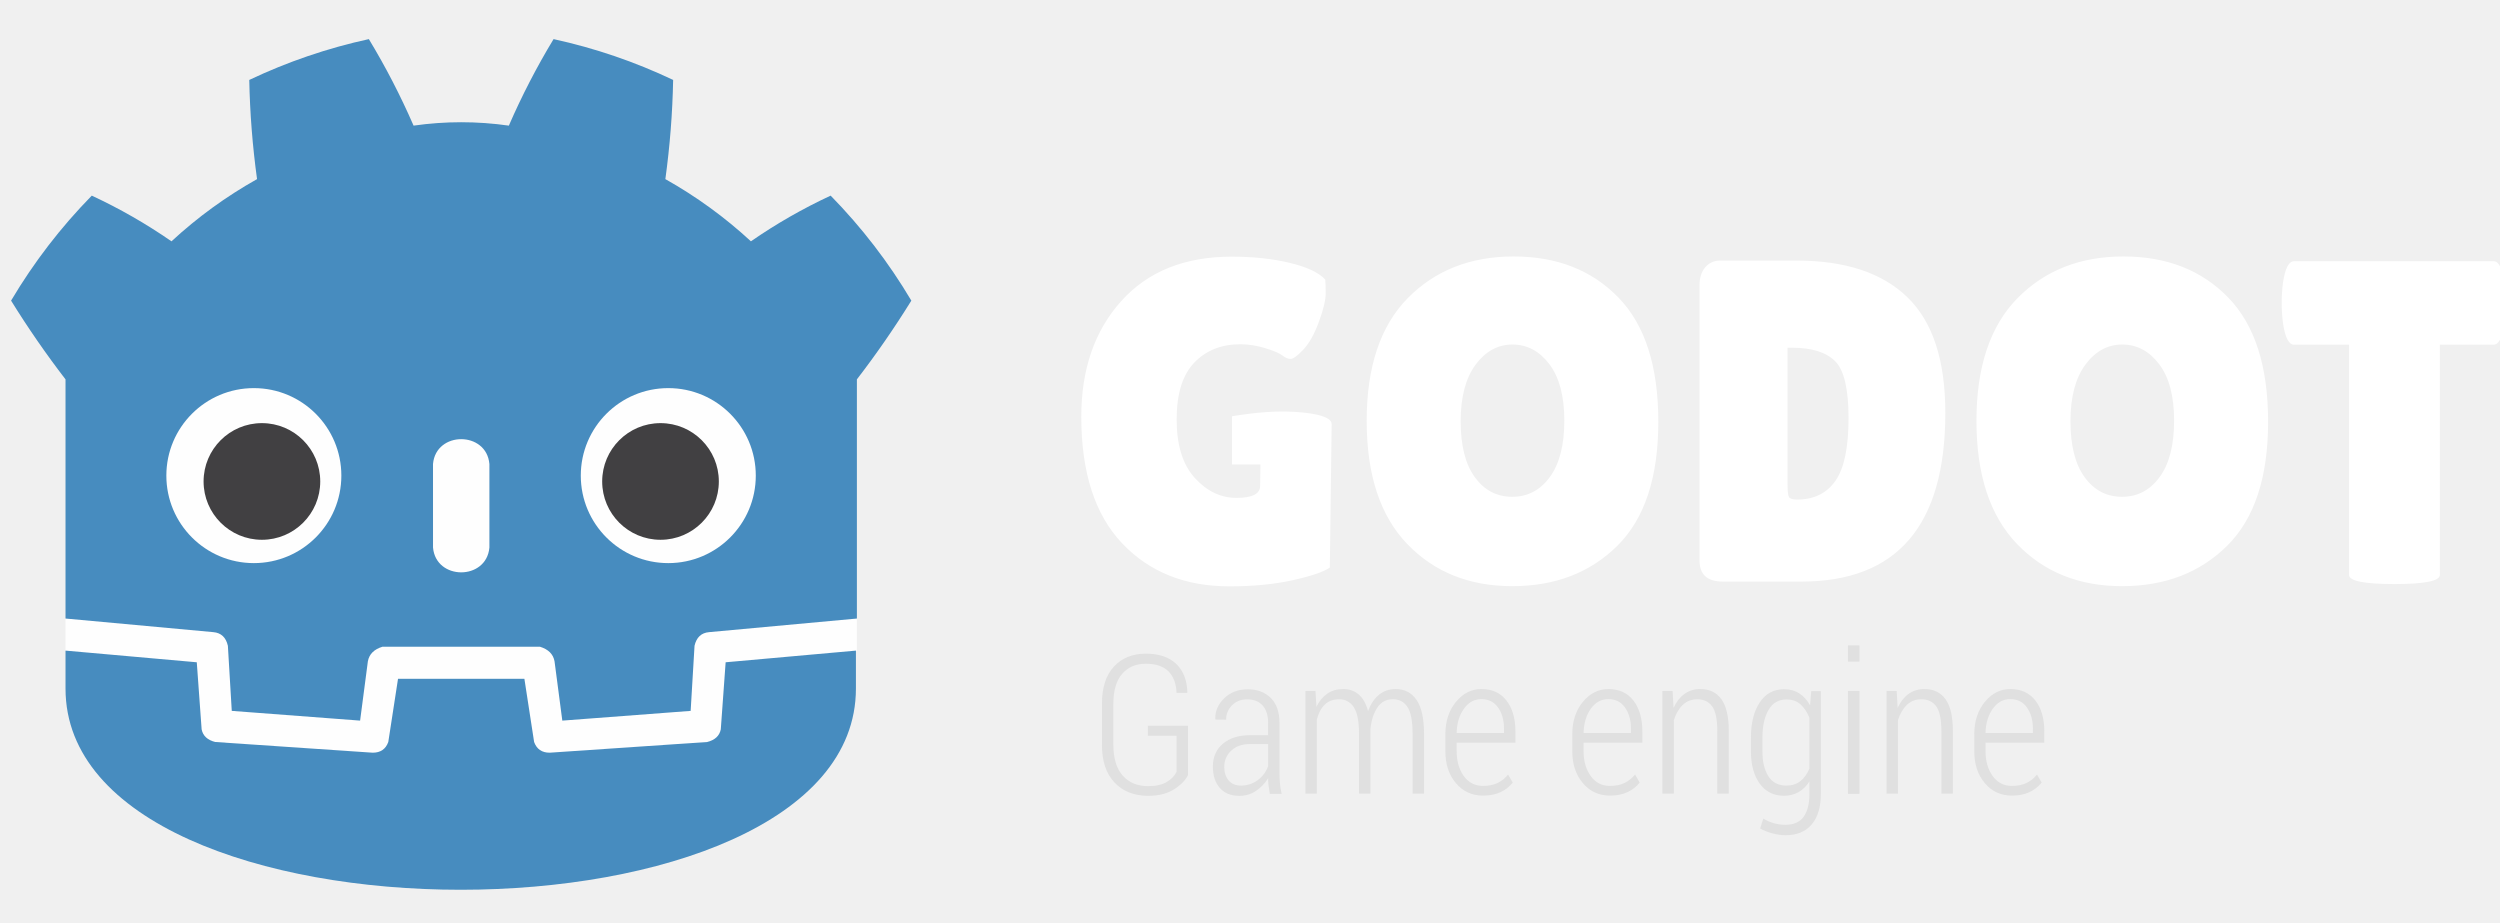
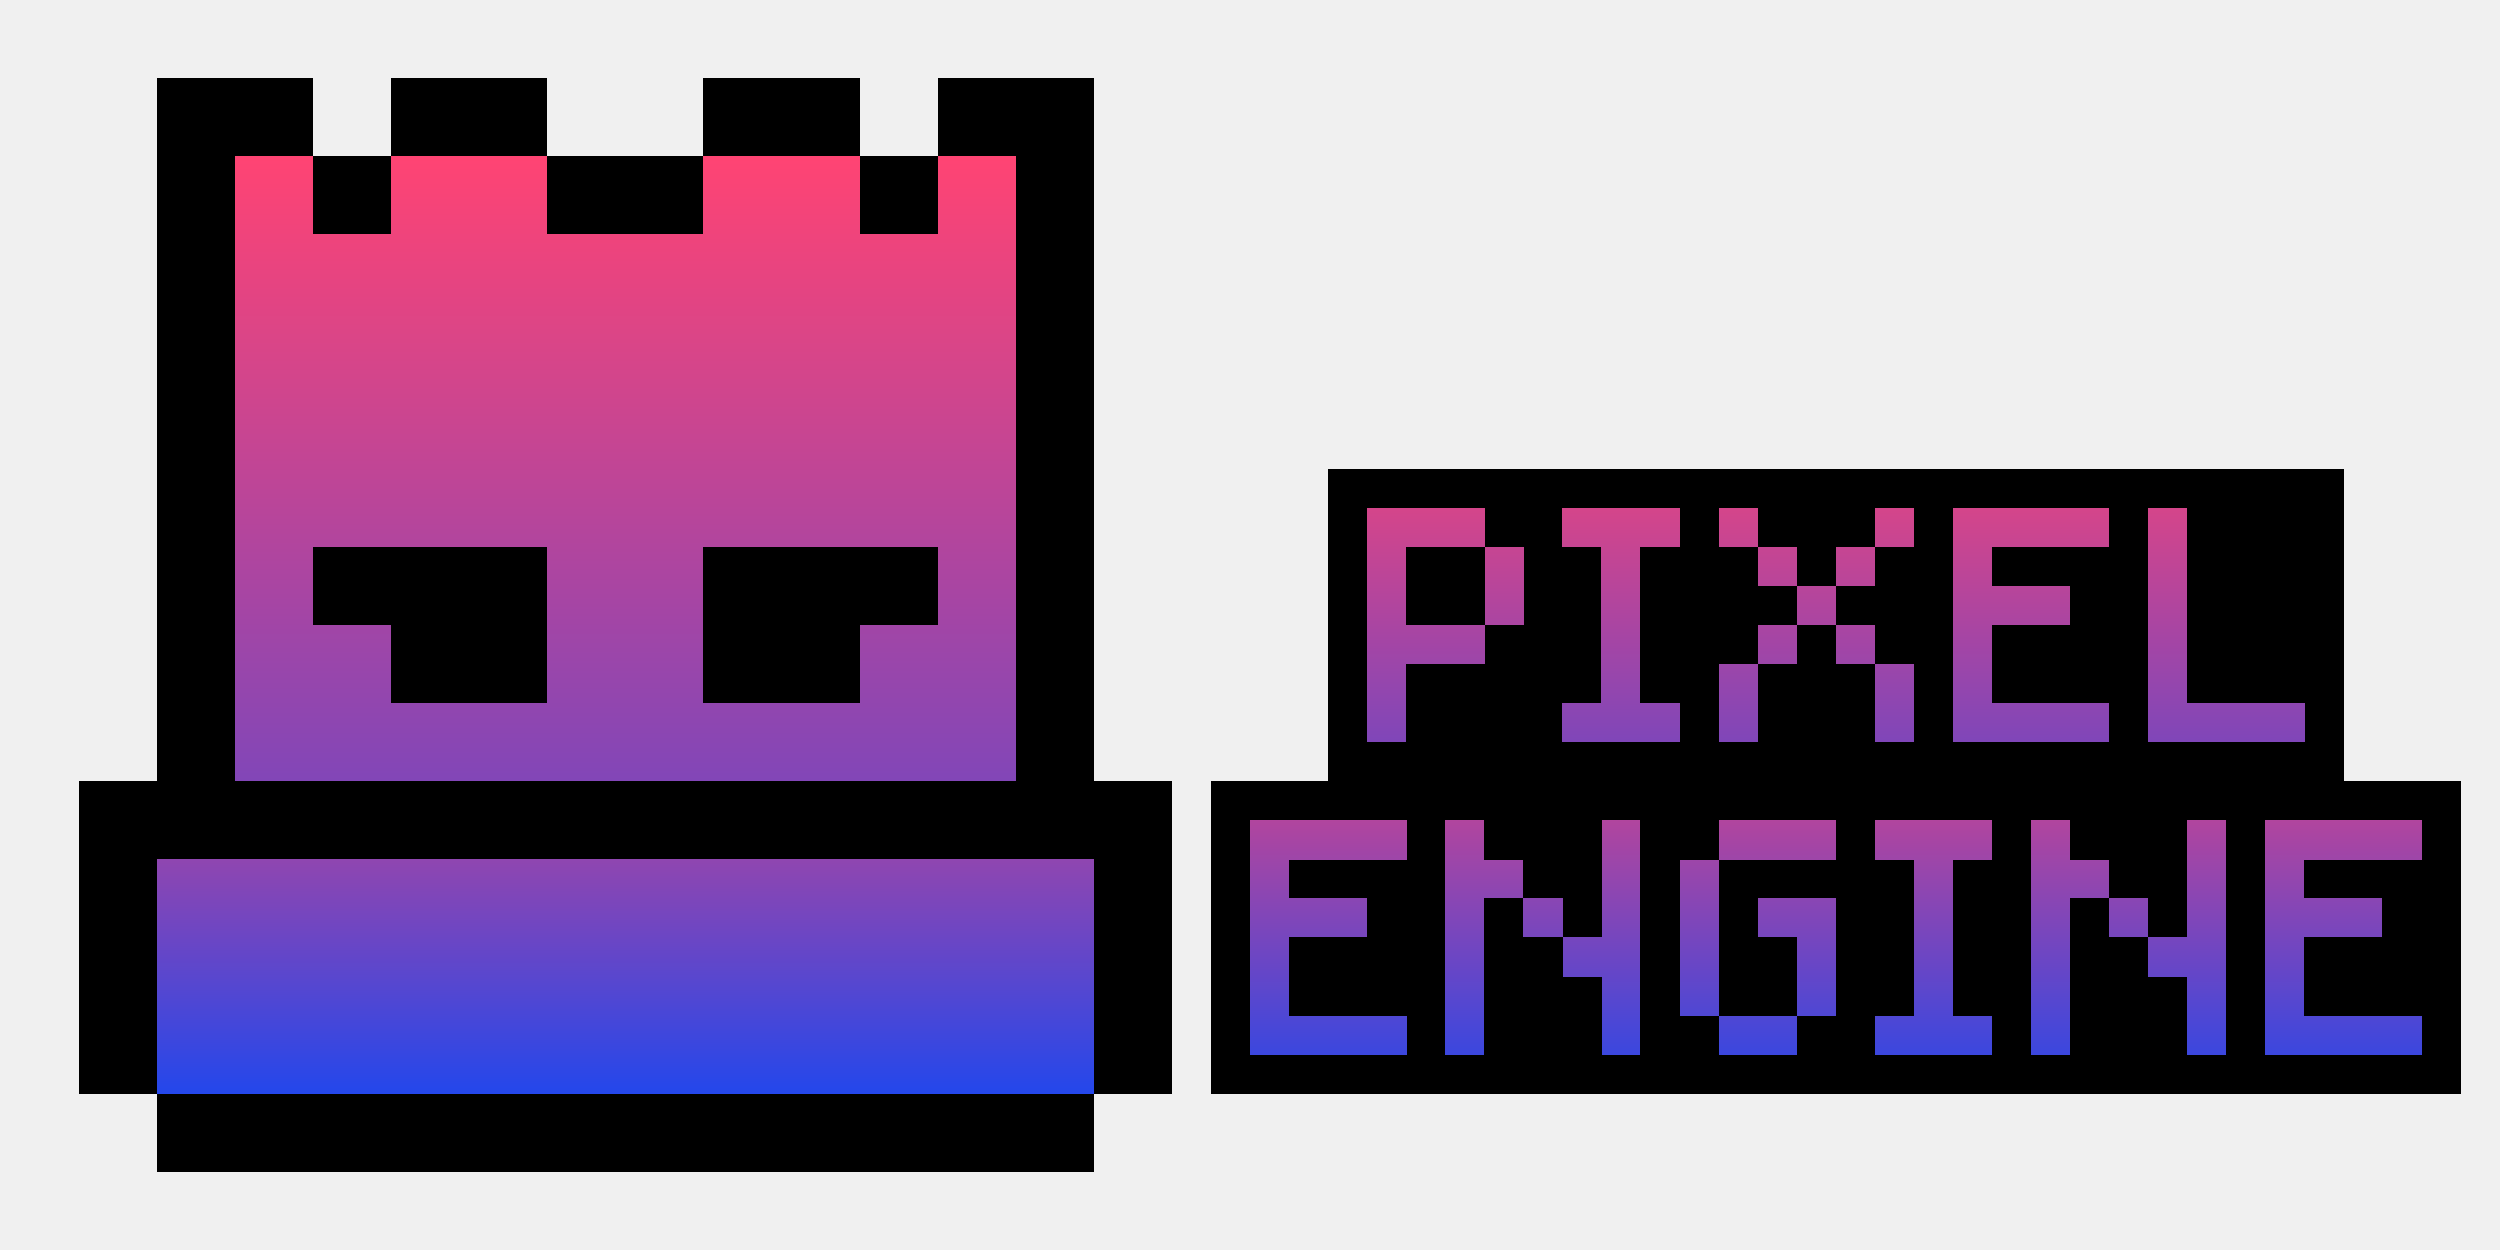
- <svg xmlns="http://www.w3.org/2000/svg" height="69" viewBox="0 0 187 69" width="187">
-   <path fill="#fff" d="M96.116 30.781c-1.847-.029-3.96.356-3.96.356v3.605h2.125l-.024 1.606c0 .595-.59.894-1.767.894-1.178 0-2.218-.499-3.12-1.493-.906-.997-1.356-2.453-1.356-4.372 0-1.923.44-3.34 1.32-4.255.88-.914 2.03-1.372 3.448-1.372a6.32 6.32 0 0 1 1.852.292c.64.194 1.069.376 1.287.546.217.176.422.258.618.258.194 0 .507-.226.94-.685.436-.457.826-1.15 1.169-2.074.342-.929.514-1.64.514-2.145 0-.501-.011-.847-.034-1.029-.48-.526-1.366-.942-2.66-1.252-1.29-.31-2.737-.463-4.338-.463-3.522 0-6.276 1.11-8.265 3.327-1.991 2.219-2.985 5.099-2.985 8.644 0 4.163 1.017 7.318 3.051 9.467 2.037 2.15 4.712 3.223 8.028 3.223 1.783 0 3.366-.154 4.75-.463 1.384-.307 2.304-.623 2.762-.943l.137-10.734c0-.623-1.646-.906-3.492-.938zm17.018-5.01c-1.098 0-2.016.504-2.762 1.509-.742 1.006-1.114 2.417-1.114 4.234 0 1.82.354 3.215 1.064 4.186.709.974 1.64 1.46 2.795 1.46 1.154 0 2.092-.492 2.812-1.478.72-.982 1.082-2.388 1.082-4.218s-.373-3.237-1.116-4.22c-.742-.982-1.663-1.473-2.761-1.473m-.017 18.074c-3.212 0-5.832-1.05-7.856-3.153-2.022-2.104-3.033-5.174-3.033-9.21 0-4.038 1.022-7.096 3.068-9.178 2.047-2.079 4.688-3.12 7.924-3.12 3.235 0 5.849 1.022 7.837 3.072 1.991 2.045 2.985 5.146 2.985 9.294 0 4.15-1.017 7.237-3.053 9.263-2.036 2.021-4.659 3.032-7.872 3.032M133.71 26.01v10.26c0 .478.035.78.104.907.068.126.274.189.616.189 1.26 0 2.213-.47 2.865-1.408.653-.936.976-2.496.976-4.68 0-2.185-.338-3.609-1.01-4.27-.675-.663-1.745-.998-3.208-.998zm-6.585 15.917V21.348c0-.573.142-1.024.43-1.359.285-.33.656-.497 1.114-.497h5.728c3.635 0 6.397.917 8.281 2.747 1.888 1.829 2.832 4.708 2.832 8.642 0 8.415-3.59 12.622-10.772 12.622h-5.864c-1.165 0-1.75-.524-1.75-1.577m31.623-16.155c-1.098 0-2.02.504-2.763 1.509-.742 1.006-1.113 2.417-1.113 4.234 0 1.82.355 3.215 1.063 4.186.708.974 1.64 1.46 2.795 1.46s2.093-.492 2.813-1.478c.72-.982 1.081-2.388 1.081-4.218s-.372-3.237-1.115-4.22c-.743-.982-1.663-1.473-2.761-1.473m-.018 18.074c-3.213 0-5.83-1.05-7.854-3.153-2.024-2.104-3.036-5.174-3.036-9.21 0-4.038 1.023-7.096 3.069-9.178 2.048-2.079 4.688-3.12 7.925-3.12 3.236 0 5.847 1.022 7.837 3.072 1.99 2.045 2.984 5.146 2.984 9.294 0 4.15-1.017 7.237-3.053 9.263-2.035 2.021-4.66 3.032-7.872 3.032m23.773-.842c0 .454-1.13.685-3.395.685-2.263 0-3.397-.23-3.397-.685v-17.22h-4.115c-.39 0-.663-.525-.823-1.58a11.366 11.366 0 0 1-.101-1.542c0-.524.032-1.04.1-1.543.16-1.05.435-1.58.824-1.58h14.92c.39 0 .663.529.825 1.58a11.642 11.642 0 0 1 0 3.086c-.162 1.054-.435 1.579-.824 1.579h-4.014z" />
-   <path fill="#e0e0e0" d="M88.866 57.973c-.19.39-.538.746-1.048 1.069-.51.324-1.156.486-1.942.486-1.036 0-1.87-.327-2.503-.987-.63-.655-.947-1.6-.947-2.833v-3.073c0-1.206.298-2.13.895-2.776.596-.64 1.395-.966 2.392-.966.974 0 1.73.257 2.265.764.533.51.813 1.22.837 2.128l-.013.04h-.796c-.028-.695-.23-1.232-.61-1.612-.378-.376-.94-.566-1.683-.566-.751 0-1.347.254-1.782.765-.435.508-.651 1.246-.651 2.215v3.091c0 1.005.234 1.771.702 2.3.468.523 1.098.785 1.894.785.581 0 1.049-.103 1.398-.313.351-.208.595-.462.732-.763v-2.692h-2.144v-.748h3.004zm3.95.789c.472 0 .892-.134 1.26-.406.367-.274.625-.62.777-1.04v-1.661H93.49c-.58 0-1.045.164-1.393.493a1.604 1.604 0 0 0-.522 1.22c0 .41.108.746.327 1.006.218.26.523.388.915.388m2.165.62a20.049 20.049 0 0 1-.097-.652 4.392 4.392 0 0 1-.03-.518 3.003 3.003 0 0 1-.906.945c-.37.25-.783.373-1.238.373-.636 0-1.124-.197-1.47-.591-.344-.396-.518-.93-.518-1.603 0-.712.25-1.283.751-1.707.501-.424 1.182-.636 2.038-.636h1.342v-.943c0-.543-.138-.97-.41-1.28-.278-.304-.66-.459-1.152-.459-.458 0-.836.146-1.133.441a1.457 1.457 0 0 0-.442 1.078l-.797-.007-.014-.042c-.022-.578.197-1.09.659-1.544.46-.452 1.051-.677 1.77-.677.71 0 1.282.216 1.719.646.433.435.651 1.055.651 1.86v3.767c0 .274.013.54.037.795a5.02 5.02 0 0 0 .127.753zm3.415-7.698.072 1.191a2.46 2.46 0 0 1 .808-.989c.336-.23.732-.345 1.186-.345.464 0 .855.135 1.17.408.316.272.55.684.697 1.237.19-.51.457-.914.805-1.207.348-.292.77-.438 1.259-.438.673 0 1.196.272 1.566.818.372.546.557 1.385.557 2.518v4.485h-.857v-4.5c0-.942-.13-1.605-.384-1.987-.255-.381-.62-.574-1.093-.574-.497 0-.885.21-1.165.637-.278.427-.449.96-.511 1.605v4.82h-.853v-4.497c0-.92-.13-1.578-.393-1.97a1.246 1.246 0 0 0-1.096-.59c-.449 0-.811.138-1.083.409-.273.272-.467.645-.585 1.119v5.528h-.853v-7.679zm12.414.61c-.534 0-.973.243-1.317.73s-.522 1.089-.536 1.805h3.542v-.328c0-.634-.148-1.162-.446-1.58-.3-.42-.713-.627-1.243-.627m.12 7.218c-.827 0-1.504-.311-2.03-.933-.525-.621-.787-1.415-.787-2.382V54.92c0-.969.263-1.777.79-2.42.528-.64 1.163-.959 1.907-.959.804 0 1.428.286 1.872.858.447.573.67 1.343.67 2.31v.842h-4.395v.639c0 .743.178 1.362.532 1.856.355.495.837.74 1.442.74.42 0 .785-.073 1.09-.22a2.246 2.246 0 0 0 .783-.632l.349.604a2.51 2.51 0 0 1-.9.708c-.365.175-.807.265-1.322.265m9.375-7.218c-.536 0-.976.243-1.32.73-.341.487-.52 1.089-.535 1.805h3.543V54.5c0-.634-.148-1.162-.447-1.58-.298-.42-.711-.627-1.241-.627m.12 7.218c-.829 0-1.505-.311-2.03-.933-.526-.621-.79-1.415-.79-2.382V54.92c0-.969.265-1.777.79-2.42.53-.64 1.166-.959 1.91-.959.803 0 1.428.286 1.872.858.445.573.668 1.343.668 2.31v.842h-4.395v.639c0 .743.179 1.362.535 1.856.353.495.833.74 1.44.74.42 0 .785-.073 1.088-.22a2.268 2.268 0 0 0 .787-.632l.347.604a2.51 2.51 0 0 1-.9.708c-.365.175-.807.265-1.322.265m4.684-7.828.07 1.269c.204-.45.475-.8.814-1.044a1.972 1.972 0 0 1 1.19-.368c.685 0 1.211.254 1.576.763.369.51.551 1.3.551 2.374v4.684h-.858v-4.677c0-.877-.128-1.49-.384-1.845-.254-.356-.627-.533-1.113-.533-.436 0-.802.142-1.095.43-.294.285-.514.665-.66 1.144v5.481h-.852v-7.678zm6.72 4.523c0 .78.148 1.4.447 1.86.296.466.747.696 1.348.696.412 0 .759-.11 1.044-.335.283-.225.507-.538.673-.935V53.69c-.16-.41-.378-.74-.655-.994-.276-.25-.626-.377-1.047-.377-.6 0-1.054.262-1.355.786-.304.526-.455 1.211-.455 2.053zm-.86-1.05c0-1.087.22-1.961.66-2.62.439-.656 1.048-.984 1.825-.984.43 0 .81.105 1.132.316.324.207.592.51.807.895l.083-1.068h.723v7.686c0 .983-.228 1.746-.686 2.286-.46.537-1.111.81-1.953.81-.303 0-.628-.048-.976-.14a3.95 3.95 0 0 1-.927-.365l.236-.748a2.85 2.85 0 0 0 .774.347 3.066 3.066 0 0 0 .879.124c.61 0 1.063-.196 1.355-.587.293-.396.44-.969.44-1.727v-.93a2.325 2.325 0 0 1-.802.795 2.15 2.15 0 0 1-1.1.276c-.771 0-1.376-.302-1.813-.906-.438-.603-.658-1.407-.658-2.41zm8.12 4.226h-.862v-7.7h.862zm0-9.892h-.862v-1.213h.862zm2.782 2.193.07 1.269c.205-.45.475-.8.813-1.044a1.982 1.982 0 0 1 1.19-.368c.686 0 1.214.254 1.58.763.368.51.549 1.3.549 2.374v4.684h-.858v-4.677c0-.877-.129-1.49-.384-1.845-.256-.356-.626-.533-1.114-.533-.436 0-.8.142-1.093.43-.294.285-.514.665-.66 1.144v5.481h-.853v-7.678zm8.499.61c-.536 0-.975.243-1.317.73-.343.487-.522 1.089-.537 1.805h3.543V54.5c0-.634-.148-1.162-.446-1.58-.298-.42-.712-.627-1.243-.627m.122 7.218c-.83 0-1.506-.311-2.03-.933-.526-.621-.788-1.415-.788-2.382V54.92c0-.969.263-1.777.79-2.42.528-.64 1.163-.959 1.906-.959.804 0 1.43.286 1.875.858.444.573.667 1.343.667 2.31v.842h-4.396v.639c0 .743.18 1.362.534 1.856.354.495.835.74 1.442.74.42 0 .783-.073 1.087-.22a2.254 2.254 0 0 0 .787-.632l.348.604a2.53 2.53 0 0 1-.9.708c-.365.175-.807.265-1.322.265" />
-   <g fill="#fefefe">
-     <path d="M4.901 46.266v2.4q29.597 25.743 59.194 0v-2.4z" />
-     <path fill="#478cbf" d="m4.901 46.266 11.054 1.018q.872.073 1.09 1.018l.291 4.872 9.6.728.581-4.436q.146-.8 1.091-1.091h11.78q.946.29 1.091 1.09l.582 4.437 9.6-.728.29-4.872q.218-.945 1.091-1.018l11.053-1.018V28.377q2.182-2.836 4.073-5.89-2.545-4.29-6.036-7.854-3.127 1.454-5.963 3.418-2.909-2.69-6.4-4.654.51-3.71.582-7.418-4.29-2.036-8.944-3.054-1.891 3.127-3.345 6.472-3.564-.509-7.127 0-1.454-3.345-3.345-6.472-4.654 1.018-8.945 3.054.073 3.709.582 7.418-3.49 1.963-6.4 4.654-2.835-1.964-5.962-3.418-3.49 3.563-6.036 7.854 1.89 3.054 4.072 5.89zm0 2.4v2.836c0 20.07 59.122 20.07 59.122 0v-2.836l-9.745.872-.363 5.018q-.146.727-1.018.946l-11.781.8q-.873 0-1.164-.8l-.727-4.727h-9.453l-.728 4.727q-.29.8-1.163.8l-11.78-.8q-.873-.219-1.019-.946l-.363-5.018z" />
-     <path d="M32.39 40.958c.218 2.472 4 2.472 4.217 0v-6.254c-.218-2.473-4-2.473-4.218 0z" />
-     <circle cx="49.988" cy="35.576" r="6.545" />
-     <circle cx="18.988" cy="35.576" r="6.545" />
+ <svg xmlns="http://www.w3.org/2000/svg" xmlns:xlink="http://www.w3.org/1999/xlink" version="1.1" width="256" height="128" shape-rendering="crispEdges" id="svg346" viewBox="-1 -2 40.315 20.157">
+   <defs id="defs350">
+     <linearGradient id="linearGradient2958">
+       <stop style="stop-color:#ff4473;stop-opacity:1;" offset="0" id="stop2954" />
+       <stop style="stop-color:#0048ff;stop-opacity:1;" offset="1" id="stop2956" />
+     </linearGradient>
+     <rect x="237.026" y="70.057" width="201.998" height="106.837" id="rect3420" />
+     <rect x="204.8" y="38.4" width="281.512" height="182.863" id="rect3414" />
+     <linearGradient xlink:href="#linearGradient2958" id="linearGradient2992" x1="8" y1="3" x2="8" y2="24.205" gradientUnits="userSpaceOnUse" spreadMethod="pad" />
+     <linearGradient xlink:href="#linearGradient2958" id="linearGradient1353" x1="28.357" y1="4.878" x2="28.357" y2="16.135" gradientUnits="userSpaceOnUse" gradientTransform="matrix(1.007874,0,0,1.007874,0.00786847,-0.6145522)" />
+     <linearGradient xlink:href="#linearGradient2958" id="linearGradient2682" x1="28.982" y1="9.256" x2="28.982" y2="17.406" gradientUnits="userSpaceOnUse" gradientTransform="matrix(1.007874,0,0,1.007874,0.00786826,-0.6145561)" />
+     <linearGradient xlink:href="#linearGradient2958" id="linearGradient2952" gradientUnits="userSpaceOnUse" x1="8" y1="3" x2="8" y2="20" spreadMethod="pad" />
+     <linearGradient xlink:href="#linearGradient2958" id="linearGradient3039" gradientUnits="userSpaceOnUse" x1="8" y1="2" x2="8" y2="18.312" spreadMethod="pad" />
+     <linearGradient xlink:href="#linearGradient2958" id="linearGradient3041" gradientUnits="userSpaceOnUse" x1="8" y1="7.875" x2="8" y2="15" spreadMethod="pad" />
+   </defs>
+   <path style="fill:#000000;fill-opacity:1;stroke-width:0.079" d="m 18.528,10.598 v 5.039 h 20.157 v -5.039 H 36.795 V 5.559 H 20.417 v 5.039 z" id="path2738" />
+   <path style="fill:#000000;fill-opacity:1;stroke-width:1.259" d="M 1.53,-0.74 V 10.598 H 0.271 v 5.039 H 1.53 v 1.26 H 16.639 v -1.26 h 1.259 V 10.598 H 16.639 V -0.74 h -2.518 v 1.26 h -1.259 V -0.74 H 10.343 V 0.52 H 7.825 V -0.74 H 5.307 V 0.52 H 4.048 V -0.74 Z" id="path736" />
+   <g id="g2961" style="opacity:1;fill:url(#linearGradient2992);fill-opacity:1;fill-rule:nonzero" transform="matrix(1.25903,0,0,1.259843,-0.9878312,-2)">
+     <g id="g2950" style="fill:url(#linearGradient2952);fill-opacity:1">
+       <path style="fill:url(#linearGradient3041);fill-opacity:1;fill-rule:nonzero" d="m 2,11 h 12 v 3 H 2 Z" id="path1953" />
+       <path id="path2087" style="fill:url(#linearGradient3039);fill-opacity:1;fill-rule:nonzero" d="m 3,2 v 8 H 13 V 2 H 12 V 3 H 11 V 2 H 9 V 3 H 7 V 2 H 5 V 3 H 4 V 2 Z M 4,7 H 7 V 9 H 5 V 8 H 4 Z m 5,0 h 3 V 8 H 11 V 9 H 9 Z" />
+     </g>
  </g>
-   <g fill="#414042">
-     <circle cx="19.591" cy="36.013" r="4.363" />
-     <circle cx="49.406" cy="36.013" r="4.363" />
+   <text xml:space="preserve" transform="matrix(0.078125,0,0,0.078125,-1,-2)" id="text3412" style="white-space:pre;shape-inside:url(#rect3414);display:inline;fill:#ffffff" />
+   <text xml:space="preserve" transform="matrix(0.078125,0,0,0.078125,-1,-2)" id="text3418" style="white-space:pre;shape-inside:url(#rect3420);display:inline;fill:#ffffff" />
+   <text xml:space="preserve" style="font-size:0.938px;fill:#000000;stroke-width:0.078" x="20.71" y="6.392" id="text3426">
+     <tspan id="tspan3424" style="fill:#000000;stroke-width:0.078" x="20.71" y="6.392" />
+   </text>
+   <g aria-label="Pixel " transform="scale(1.000624,0.9993767)" id="text578" style="font-size:3.776px;font-family:SixPixelsFont;-inkscape-font-specification:'SixPixelsFont, Normal';fill:url(#linearGradient1353);stroke-width:0.061">
+     <path d="M 21.034,9.975 V 6.193 h 1.894 v 0.636 h 0.629 V 8.081 H 22.928 V 6.828 h -1.265 v 1.252 h 1.265 v 0.636 h -1.265 v 1.259 z" id="path994" />
+     <path d="m 26.075,9.975 h -1.894 v -0.629 h 0.629 v -2.517 H 24.18 V 6.193 h 1.894 v 0.636 h -0.636 v 2.517 h 0.636 z" id="path996" />
+     <path d="m 29.221,9.975 v -1.259 h 0.623 v 1.259 z m -2.523,0 v -1.259 h 0.629 v 1.259 z m 2.523,-1.259 H 28.592 V 8.081 h 0.629 z m -1.894,0 V 8.081 h 0.629 V 8.716 Z M 28.592,8.081 H 27.956 V 7.451 h 0.636 z m 0,-0.629 V 6.828 h 0.629 v 0.623 z m -0.636,0 H 27.327 V 6.828 h 0.629 z M 29.221,6.828 V 6.193 h 0.623 v 0.636 z m -1.894,0 H 26.698 V 6.193 h 0.629 z" id="path998" />
+     <path d="m 31.102,9.345 h 1.894 v 0.629 H 30.473 V 6.193 h 2.523 v 0.636 h -1.894 v 0.623 h 1.259 v 0.629 h -1.259 z" id="path1000" />
+     <path d="m 34.249,9.345 h 1.894 v 0.629 H 33.619 V 6.193 h 0.629 z" id="path1002" />
+   </g>
+   <g aria-label="Engine" transform="scale(1.000624,0.9993767)" id="text578-0" style="font-size:3.776px;font-family:SixPixelsFont;-inkscape-font-specification:'SixPixelsFont, Normal';fill:url(#linearGradient2682);stroke-width:0.061">
+     <path d="m 19.775,14.388 h 1.894 v 0.629 h -2.523 v -3.782 h 2.523 v 0.636 h -1.894 v 0.623 h 1.259 v 0.629 h -1.259 z" id="path1005" />
+     <path d="m 24.815,15.017 v -1.259 h -0.629 v -0.636 h 0.629 v -1.888 h 0.623 v 3.782 z m -2.523,0 v -3.782 h 0.629 v 0.636 h 0.629 v 0.623 h 0.636 v 0.629 h -0.636 v -0.629 h -0.629 v 2.523 z" id="path1007" />
+     <path d="m 26.697,14.388 h 1.265 v 0.629 h -1.265 z m 1.265,0 v -1.265 h -0.636 v -0.629 h 1.265 v 1.894 z m -1.265,0 h -0.629 v -2.517 h 0.629 z m 0,-3.153 h 1.894 v 0.636 h -1.894 z" id="path1009" />
+     <path d="m 31.108,15.017 h -1.894 v -0.629 h 0.629 v -2.517 h -0.629 v -0.636 h 1.894 v 0.636 h -0.636 v 2.517 h 0.636 z" id="path1011" />
+     <path d="m 34.254,15.017 v -1.259 h -0.629 v -0.636 h 0.629 v -1.888 h 0.623 v 3.782 z m -2.523,0 v -3.782 h 0.629 v 0.636 h 0.629 v 0.623 h 0.636 v 0.629 h -0.636 v -0.629 h -0.629 v 2.523 z" id="path1013" />
+     <path d="m 36.136,14.388 h 1.894 v 0.629 h -2.523 v -3.782 h 2.523 v 0.636 h -1.894 v 0.623 h 1.259 v 0.629 h -1.259 z" id="path1015" />
  </g>
</svg>
